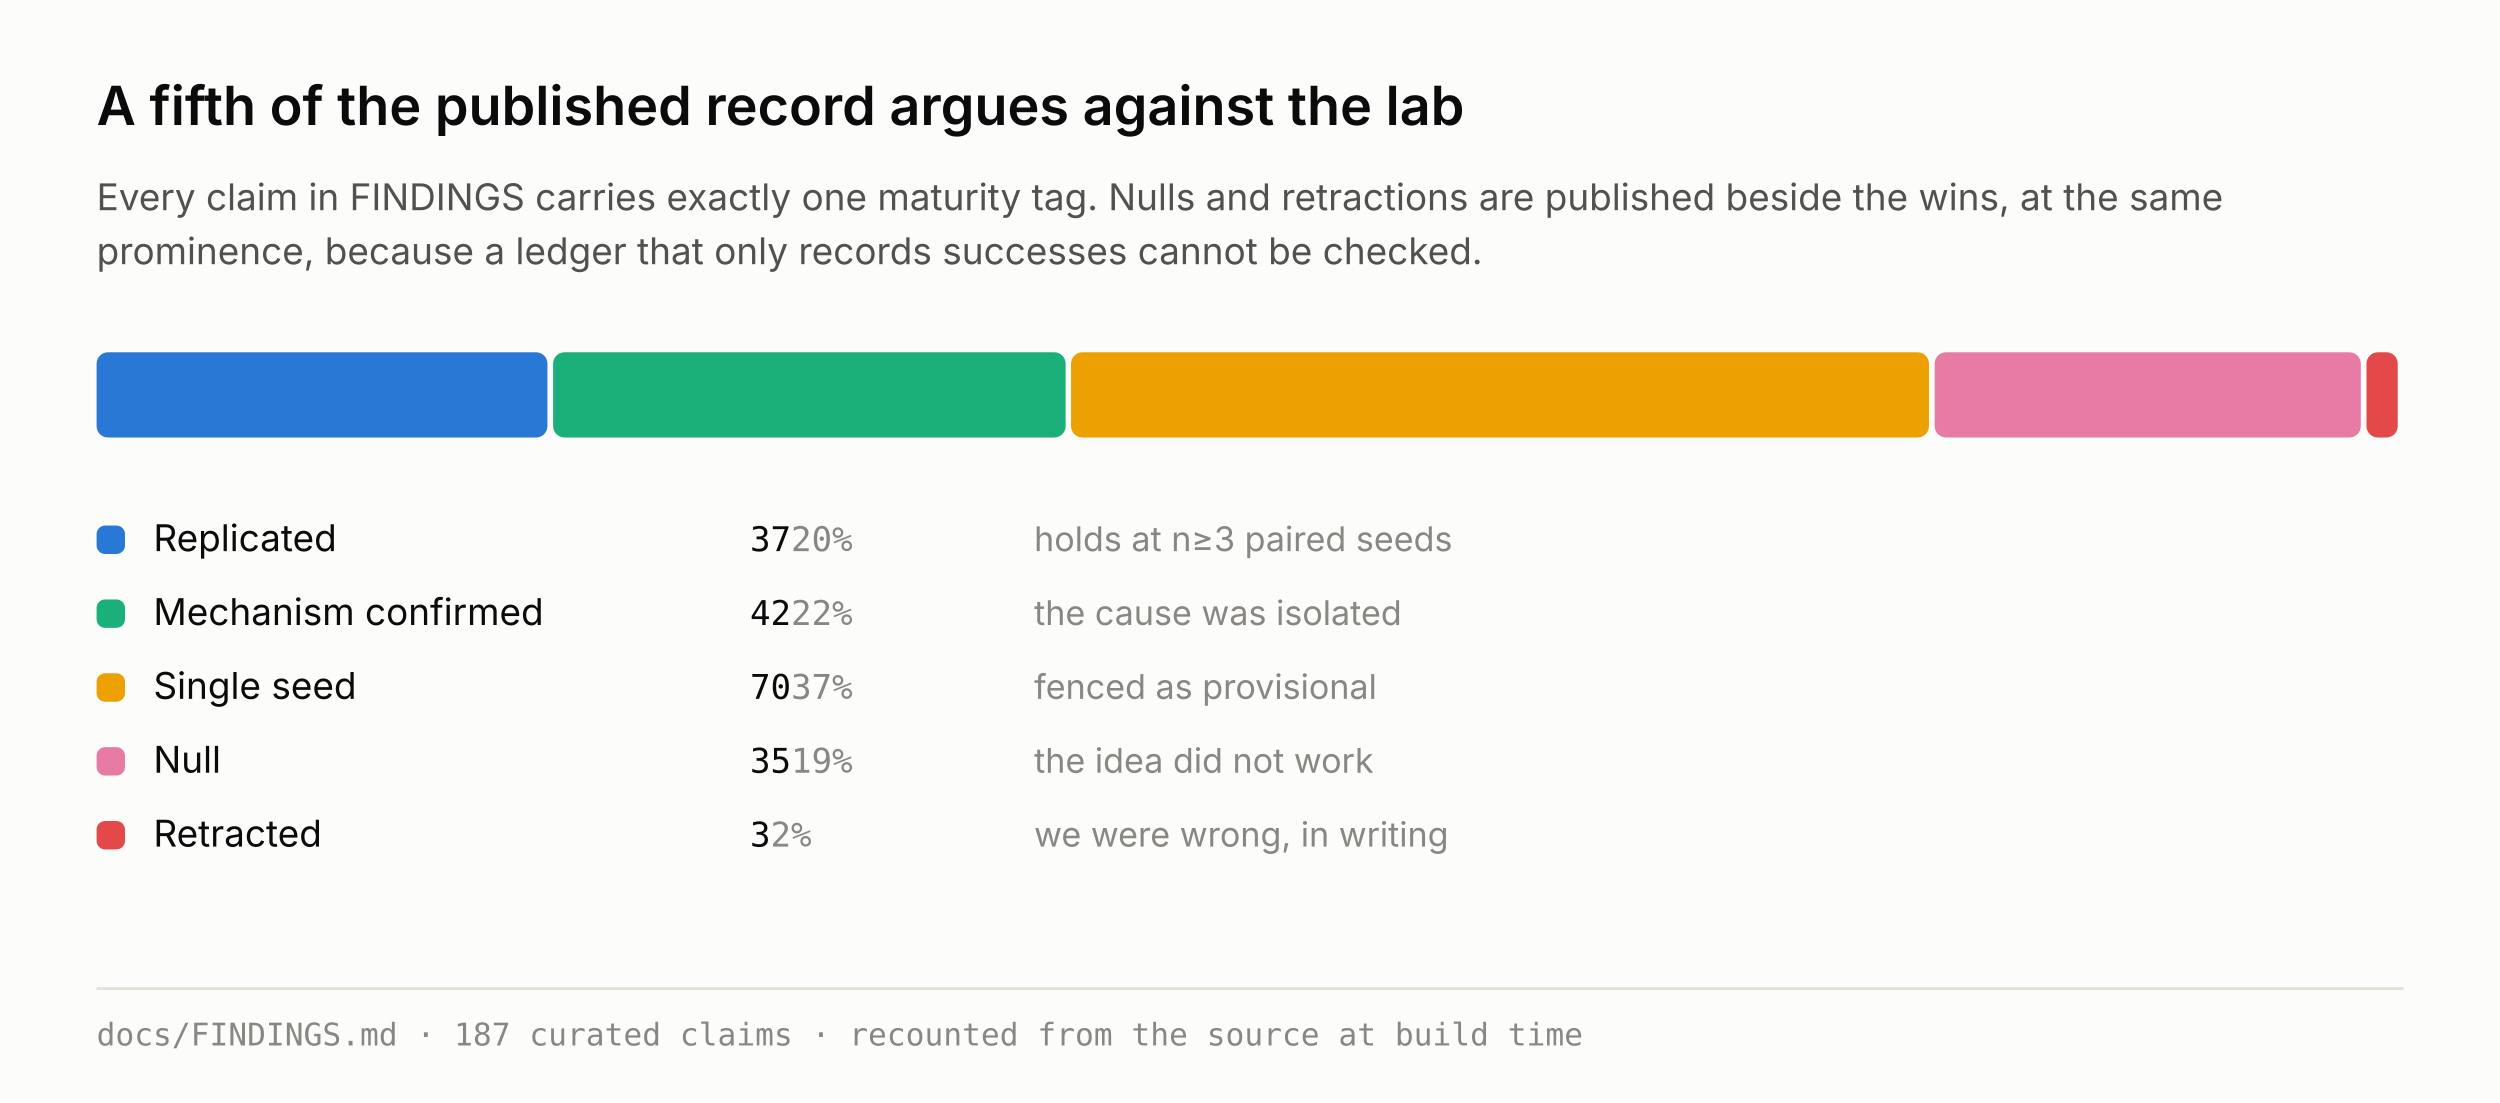
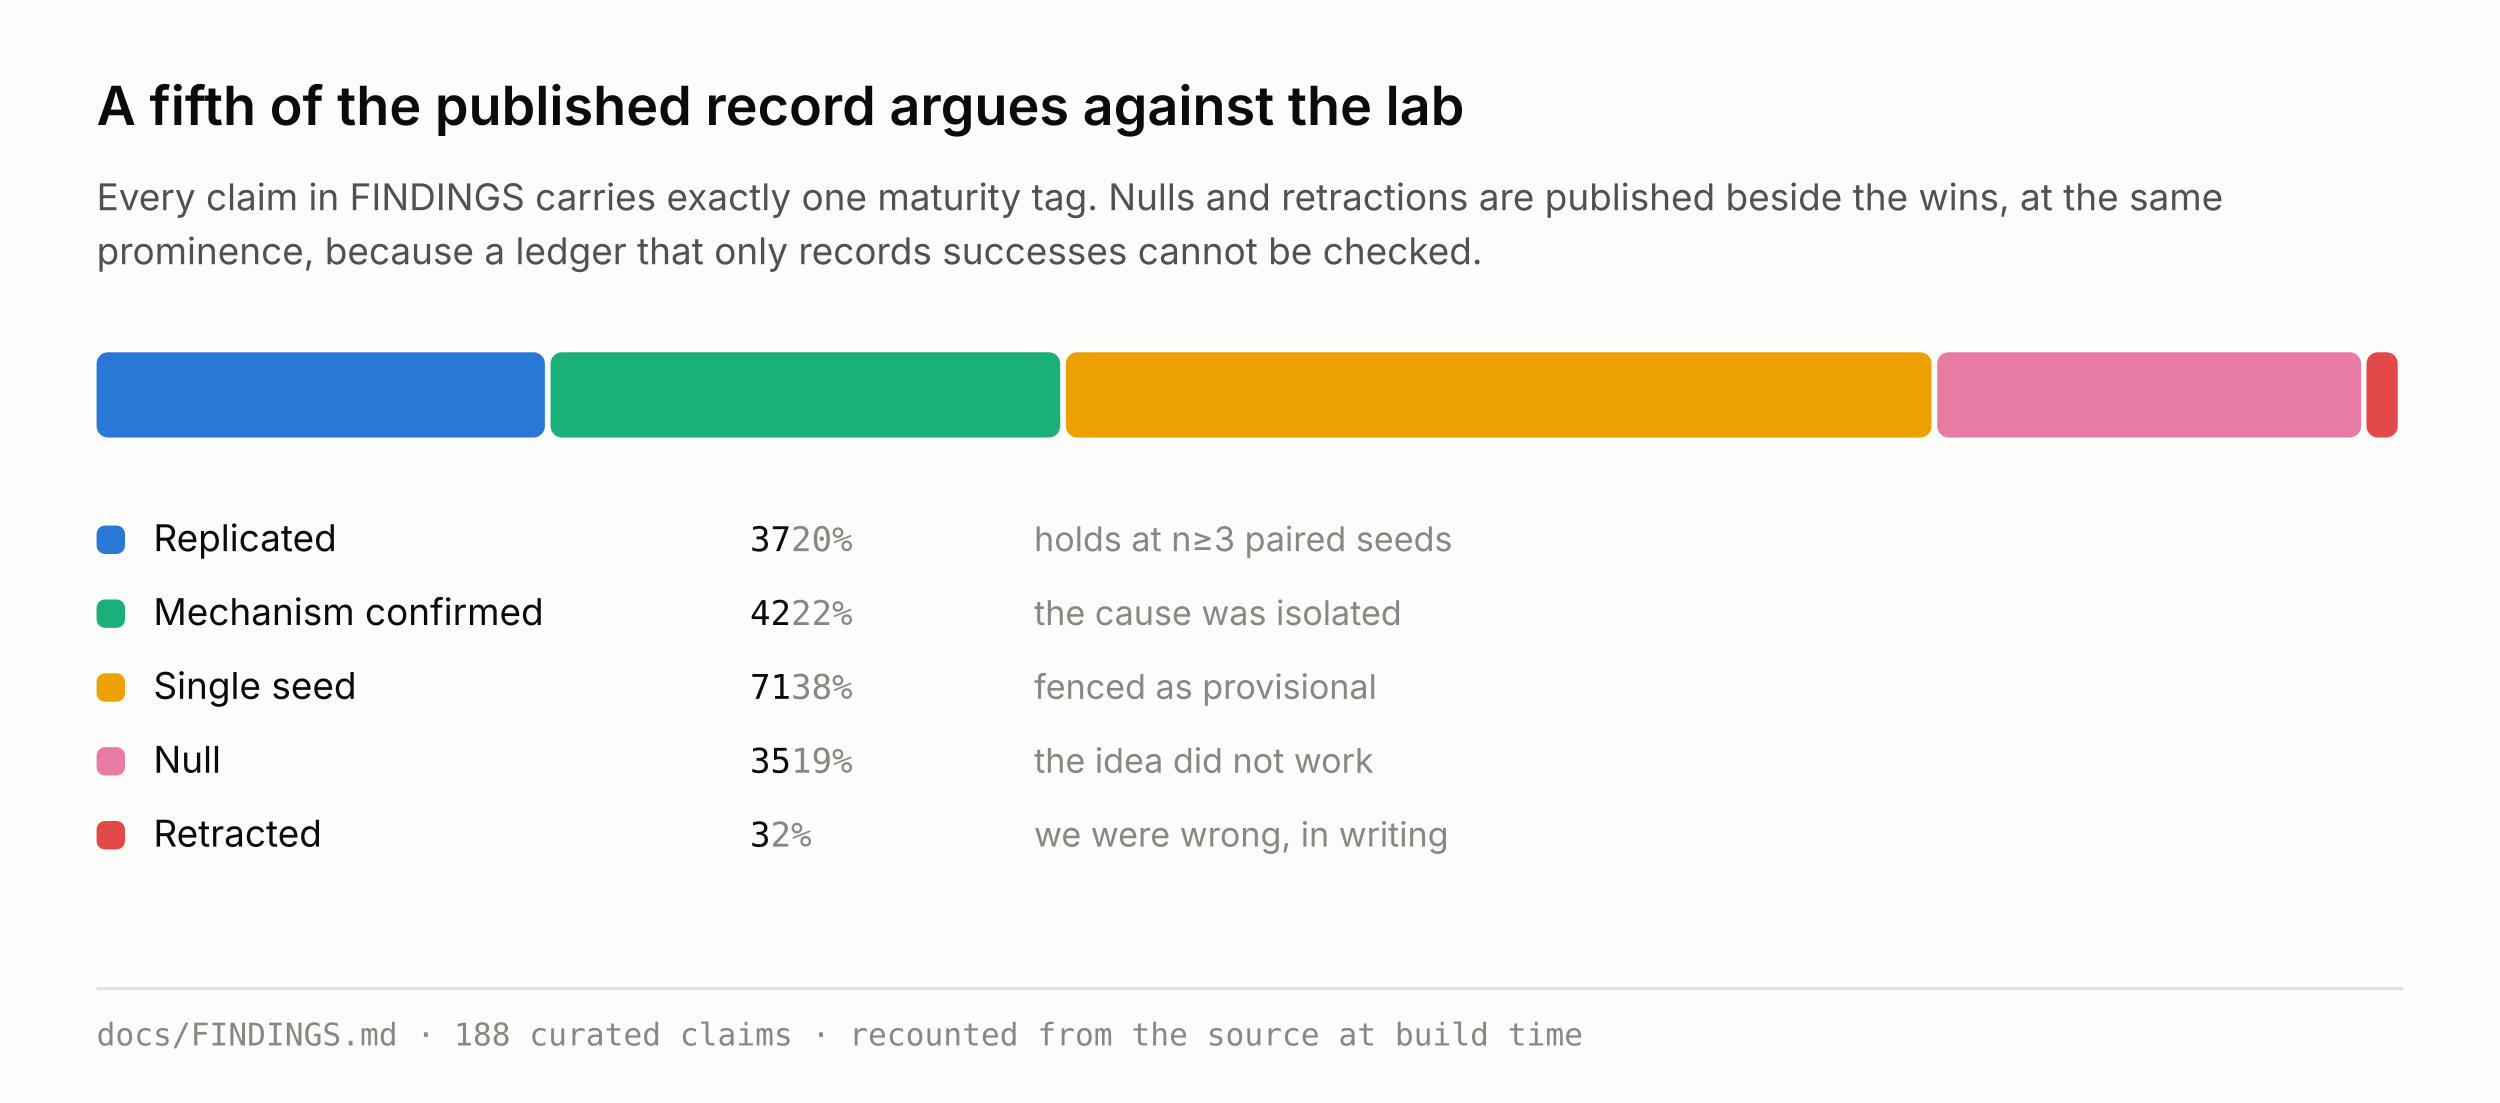
<svg xmlns="http://www.w3.org/2000/svg" width="880" height="388" viewBox="0 0 880 388" role="img">
  <rect width="880" height="388" fill="#fcfcfb" />
  <text x="34" y="44" font-family="Inter, -apple-system, BlinkMacSystemFont, 'Segoe UI', sans-serif" font-size="19" font-weight="600" fill="#0b0b0b">A fifth of the published record argues against the lab</text>
  <text x="34" y="74" font-family="Inter, -apple-system, BlinkMacSystemFont, 'Segoe UI', sans-serif" font-size="13" fill="#52514e">Every claim in FINDINGS carries exactly one maturity tag. Nulls and retractions are published beside the wins, at the same</text>
  <text x="34" y="93" font-family="Inter, -apple-system, BlinkMacSystemFont, 'Segoe UI', sans-serif" font-size="13" fill="#52514e">prominence, because a ledger that only records successes cannot be checked.</text>
-   <rect x="34.0" y="124" width="158.7" height="30" rx="4" fill="#2a78d6" />
-   <rect x="194.7" y="124" width="180.4" height="30" rx="4" fill="#1baf7a" />
-   <rect x="377.0" y="124" width="302.0" height="30" rx="4" fill="#eda100" />
-   <rect x="681.0" y="124" width="150.0" height="30" rx="4" fill="#e87ba4" />
+   <rect x="34.0" y="124" width="157.8" height="30" rx="4" fill="#2a78d6" />
+   <rect x="193.8" y="124" width="179.4" height="30" rx="4" fill="#1baf7a" />
+   <rect x="375.2" y="124" width="304.7" height="30" rx="4" fill="#eda100" />
+   <rect x="681.9" y="124" width="149.2" height="30" rx="4" fill="#e87ba4" />
  <rect x="833.0" y="124" width="11.0" height="30" rx="4" fill="#e34948" />
  <rect x="34" y="185" width="10" height="10" rx="3" fill="#2a78d6" />
  <text x="54" y="194" font-family="Inter, -apple-system, BlinkMacSystemFont, 'Segoe UI', sans-serif" font-size="13" fill="#0b0b0b">Replicated</text>
  <text x="264" y="194" font-family="'JetBrains Mono', ui-monospace, SFMono-Regular, Menlo, monospace" font-size="12" fill="#0b0b0b">37<tspan fill="#898781">  20%</tspan>
  </text>
  <text x="364" y="194" font-family="Inter, -apple-system, BlinkMacSystemFont, 'Segoe UI', sans-serif" font-size="12" fill="#898781">holds at n≥3 paired seeds</text>
  <rect x="34" y="211" width="10" height="10" rx="3" fill="#1baf7a" />
  <text x="54" y="220" font-family="Inter, -apple-system, BlinkMacSystemFont, 'Segoe UI', sans-serif" font-size="13" fill="#0b0b0b">Mechanism confirmed</text>
  <text x="264" y="220" font-family="'JetBrains Mono', ui-monospace, SFMono-Regular, Menlo, monospace" font-size="12" fill="#0b0b0b">42<tspan fill="#898781">  22%</tspan>
  </text>
  <text x="364" y="220" font-family="Inter, -apple-system, BlinkMacSystemFont, 'Segoe UI', sans-serif" font-size="12" fill="#898781">the cause was isolated</text>
  <rect x="34" y="237" width="10" height="10" rx="3" fill="#eda100" />
  <text x="54" y="246" font-family="Inter, -apple-system, BlinkMacSystemFont, 'Segoe UI', sans-serif" font-size="13" fill="#0b0b0b">Single seed</text>
-   <text x="264" y="246" font-family="'JetBrains Mono', ui-monospace, SFMono-Regular, Menlo, monospace" font-size="12" fill="#0b0b0b">70<tspan fill="#898781">  37%</tspan>
+   <text x="264" y="246" font-family="'JetBrains Mono', ui-monospace, SFMono-Regular, Menlo, monospace" font-size="12" fill="#0b0b0b">71<tspan fill="#898781">  38%</tspan>
  </text>
  <text x="364" y="246" font-family="Inter, -apple-system, BlinkMacSystemFont, 'Segoe UI', sans-serif" font-size="12" fill="#898781">fenced as provisional</text>
  <rect x="34" y="263" width="10" height="10" rx="3" fill="#e87ba4" />
  <text x="54" y="272" font-family="Inter, -apple-system, BlinkMacSystemFont, 'Segoe UI', sans-serif" font-size="13" fill="#0b0b0b">Null</text>
  <text x="264" y="272" font-family="'JetBrains Mono', ui-monospace, SFMono-Regular, Menlo, monospace" font-size="12" fill="#0b0b0b">35<tspan fill="#898781">  19%</tspan>
  </text>
  <text x="364" y="272" font-family="Inter, -apple-system, BlinkMacSystemFont, 'Segoe UI', sans-serif" font-size="12" fill="#898781">the idea did not work</text>
  <rect x="34" y="289" width="10" height="10" rx="3" fill="#e34948" />
  <text x="54" y="298" font-family="Inter, -apple-system, BlinkMacSystemFont, 'Segoe UI', sans-serif" font-size="13" fill="#0b0b0b">Retracted</text>
  <text x="264" y="298" font-family="'JetBrains Mono', ui-monospace, SFMono-Regular, Menlo, monospace" font-size="12" fill="#0b0b0b">3<tspan fill="#898781">  2%</tspan>
  </text>
  <text x="364" y="298" font-family="Inter, -apple-system, BlinkMacSystemFont, 'Segoe UI', sans-serif" font-size="12" fill="#898781">we were wrong, in writing</text>
  <line x1="34" y1="348" x2="846" y2="348" stroke="#e1e0d9" stroke-width="1" />
-   <text x="34" y="368" font-family="'JetBrains Mono', ui-monospace, SFMono-Regular, Menlo, monospace" font-size="11" fill="#898781">docs/FINDINGS.md · 187 curated claims · recounted from the source at build time</text>
+   <text x="34" y="368" font-family="'JetBrains Mono', ui-monospace, SFMono-Regular, Menlo, monospace" font-size="11" fill="#898781">docs/FINDINGS.md · 188 curated claims · recounted from the source at build time</text>
</svg>
